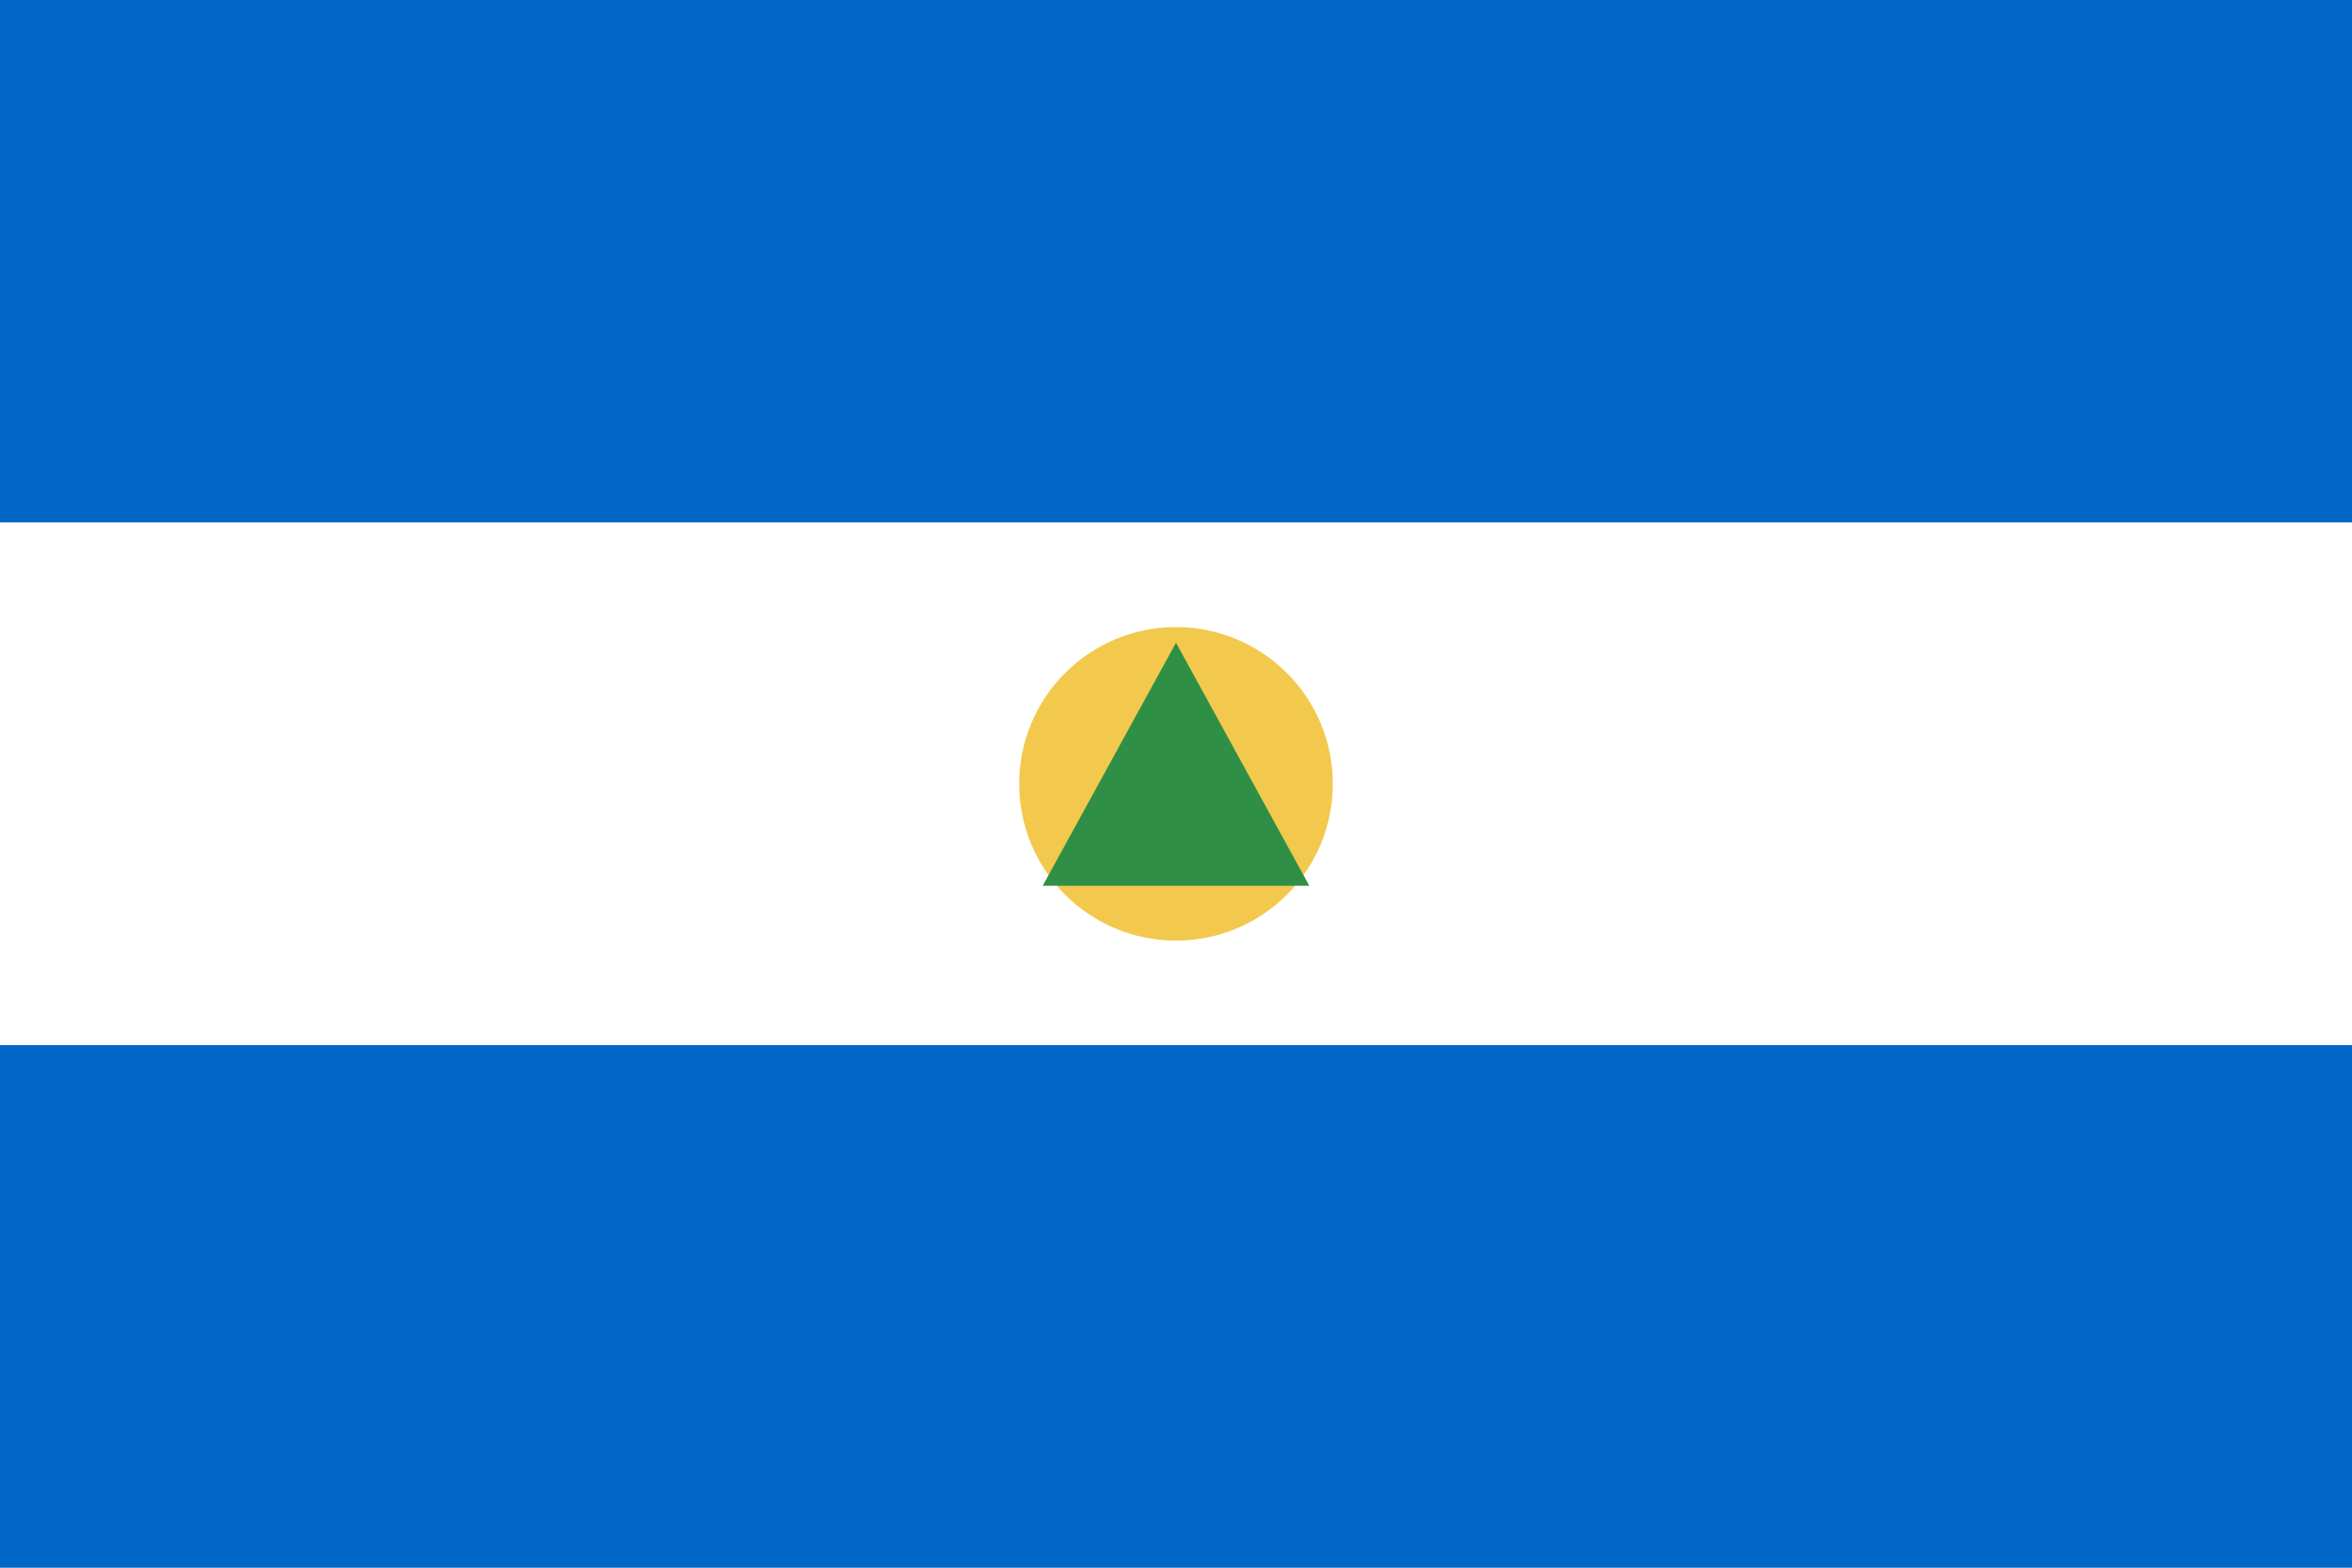
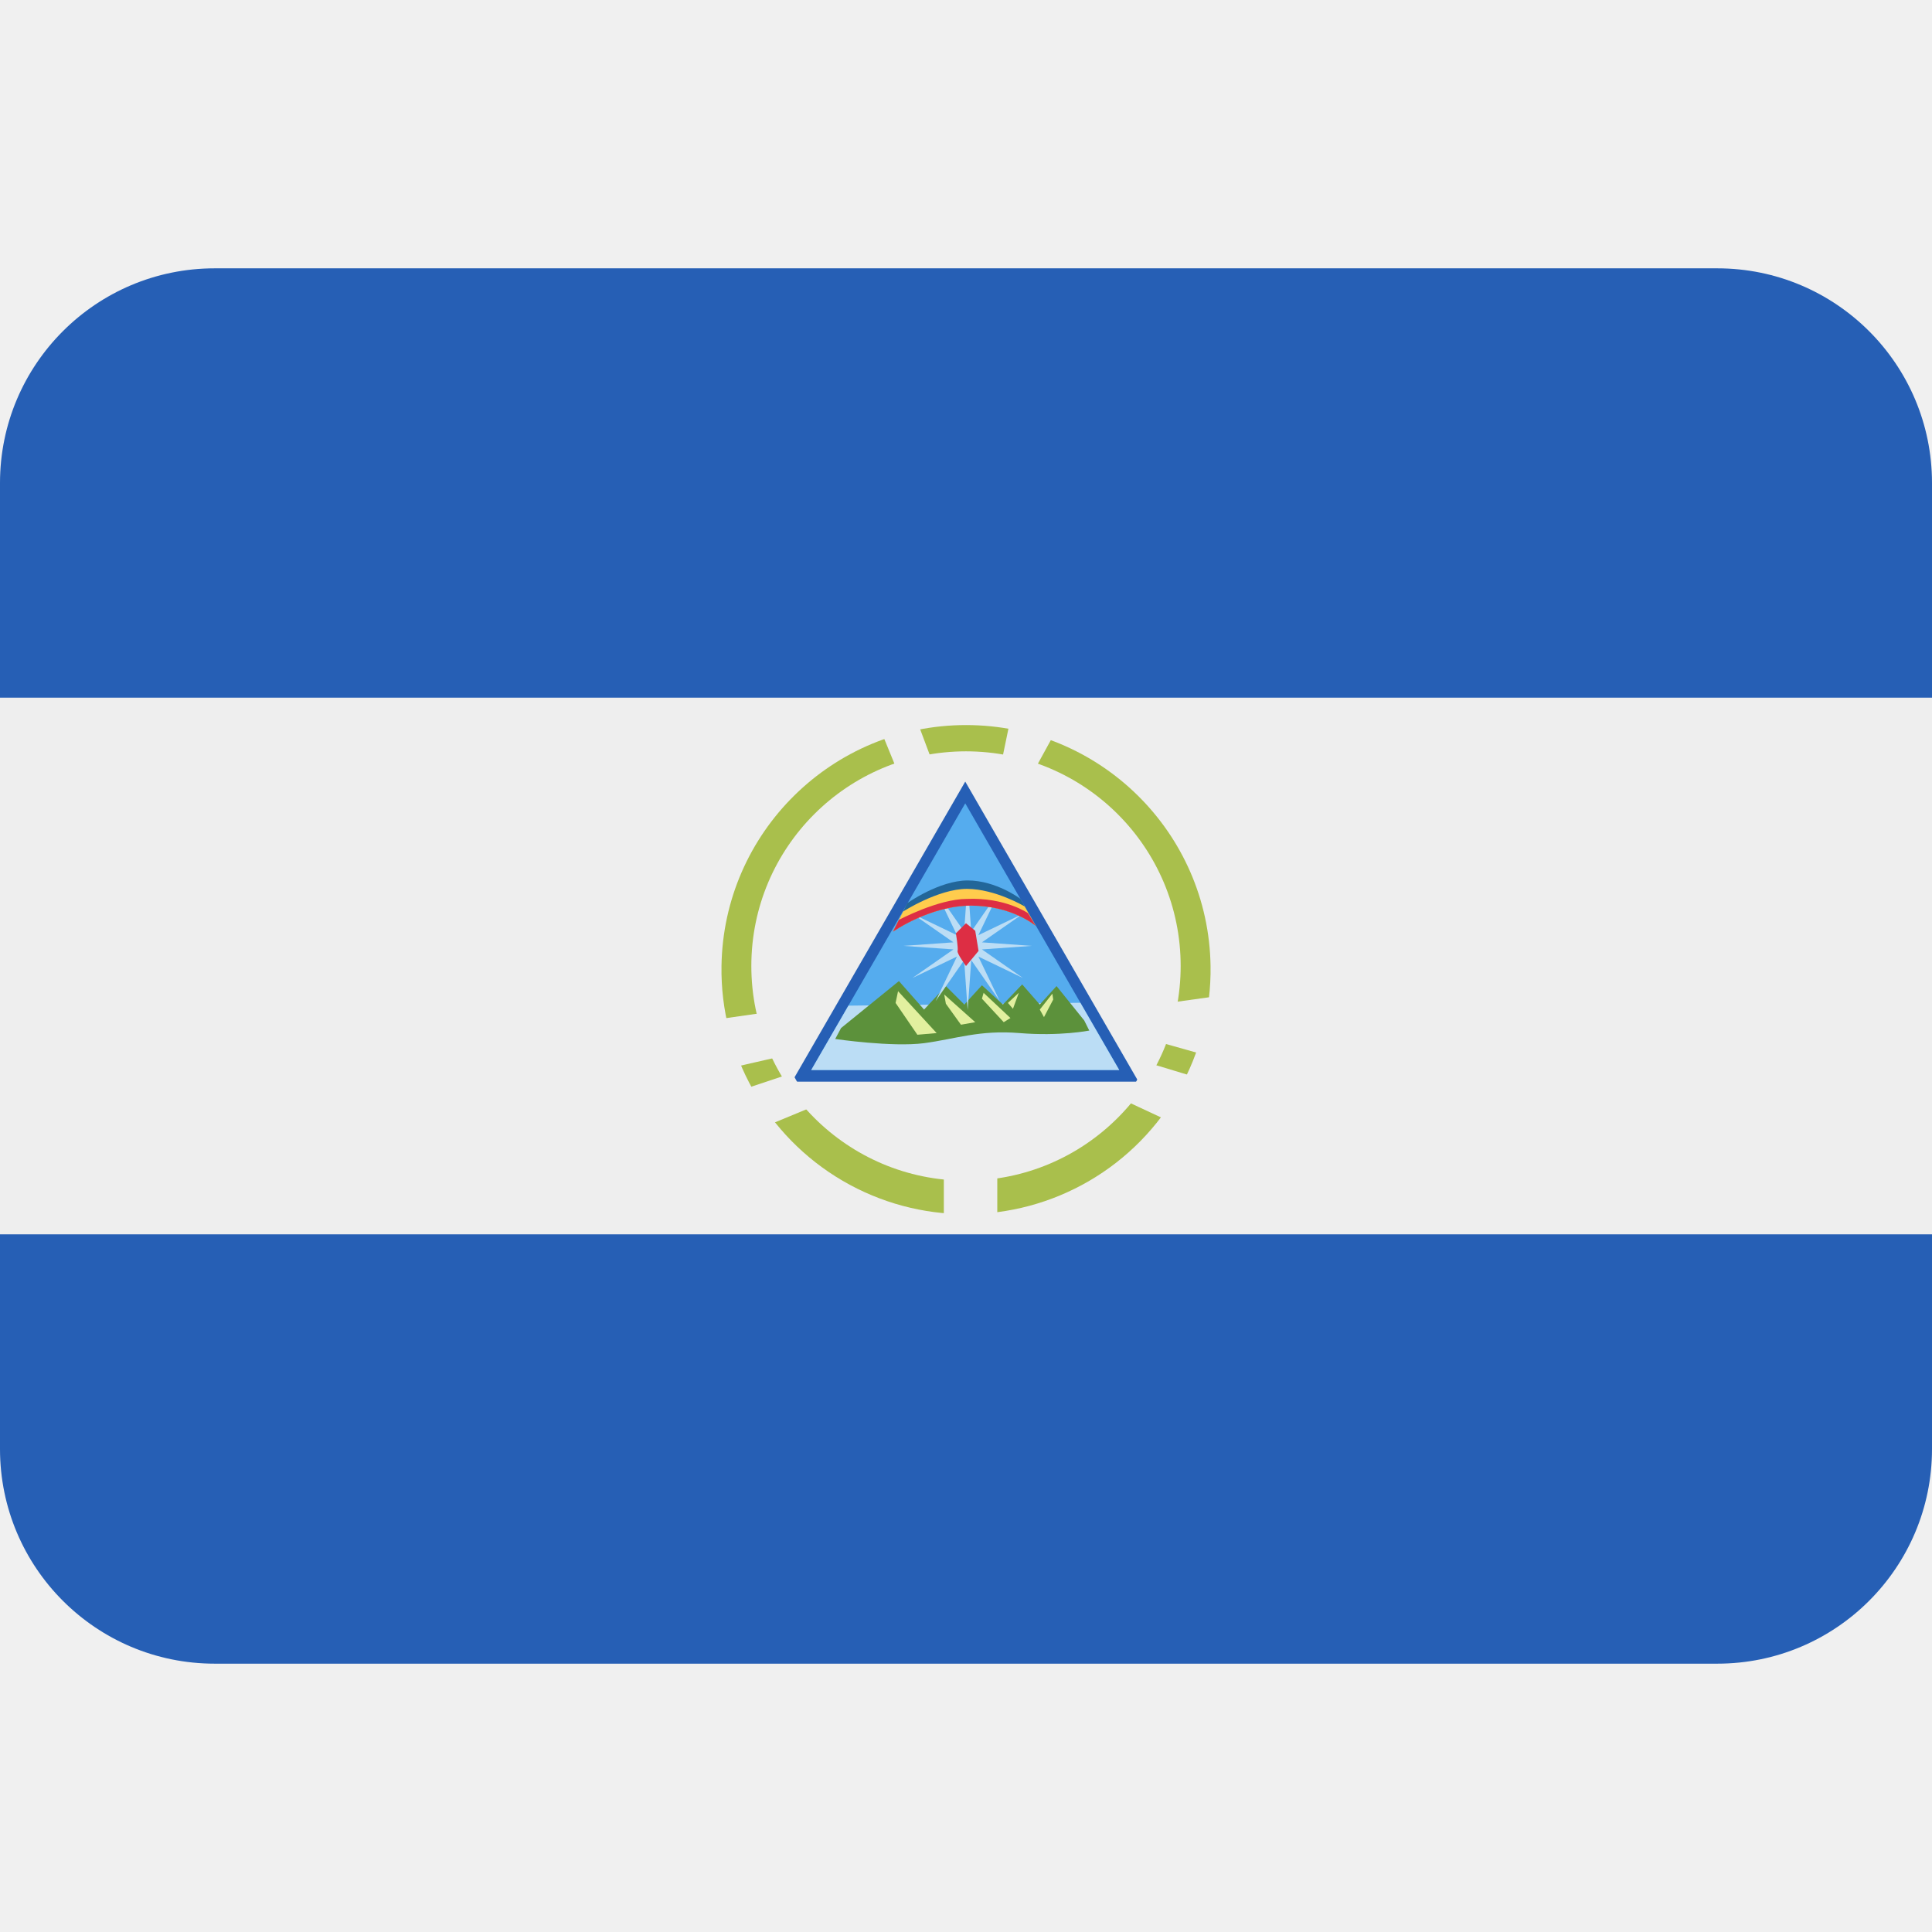
- <svg xmlns="http://www.w3.org/2000/svg" viewBox="0 0 30 20" role="img">
-   <rect width="30" height="6.667" fill="#0067c6" />
-   <rect y="6.667" width="30" height="6.666" fill="#fff" />
-   <rect y="13.333" width="30" height="6.667" fill="#0067c6" />
-   <circle cx="15" cy="10" r="2" fill="#f2c94c" />
-   <path d="M15 8.2l1.7 3.1h-3.4z" fill="#2f8f46" />
+ <svg xmlns="http://www.w3.org/2000/svg" width="800px" height="800px" viewBox="0 0 36 36" aria-hidden="true" role="img" class="iconify iconify--twemoji" preserveAspectRatio="xMidYMid meet">
+   <path fill="#265FB5" d="M36 27a4 4 0 0 1-4 4H4a4 4 0 0 1-4-4V9a4 4 0 0 1 4-4h28a4 4 0 0 1 4 4v18z" />
+   <path fill="#EEE" d="M0 13h36v10H0z" />
+   <path fill="#A9BF4C" d="M22.557 18a4.557 4.557 0 1 1-9.113 0a4.557 4.557 0 0 1 9.113 0z" />
+   <circle fill="#EEE" cx="18" cy="18" r="4" />
+   <path fill="#265FB5" d="M14.758 20.155l3.228-5.591l3.228 5.591z" />
+   <path fill="#55ACEE" d="M15.116 19.938l2.87-4.969l2.869 4.969z" />
+   <path fill="#BBDDF5" d="M15.116 19.938l.693-1.199l4.322-.054l.724 1.253z" />
+   <path fill="#5C913B" d="M15.672 19.156l1.078-.875l.469.531l.406-.438l.344.344l.328-.359l.391.359l.359-.375l.328.375l.312-.344l.516.641l.094.188s-.547.109-1.297.047s-1.188.109-1.781.188c-.594.078-1.656-.078-1.656-.078l.109-.204z" />
+   <path fill="#E2F09F" d="M16.734 18.469l.719.781l-.359.031l-.406-.593zm.86.062l.578.516l-.266.047l-.281-.391zm.734-.031l.5.469l-.125.078l-.406-.438zm.656 0l-.203.188l.094.109zm.625.016l-.234.296l.078.141l.172-.328z" />
+   <path fill="#BBDDF5" d="M18.031 16.43l.067.929l.531-.763l-.399.83l.83-.399l-.763.532l.93.066l-.93.066l.763.532l-.83-.399l.399.83l-.531-.763l-.067.929l-.066-.929l-.531.763l.398-.83l-.83.399l.764-.532l-.93-.066l.93-.066l-.764-.532l.83.399l-.398-.83l.531.763z" />
+   <path fill="#DD2E44" d="M18 17.203l-.188.188s.047.281.031.328c-.015.047.157.281.157.281l.234-.281l-.062-.375l-.172-.141z" />
+   <path fill="#269" d="M18.094 16.875c.766 0 1.203.375 1.203.375l-.281-.5s-.453-.344-.984-.344c-.531 0-1.125.422-1.125.422l-.266.531s.687-.484 1.453-.484z" />
+   <path fill="#FFCC4D" d="M18.094 16.875c.766 0 1.203.375 1.203.375l-.203-.359s-.547-.328-1.078-.328s-1.188.422-1.188.422l-.188.375c.001-.001.688-.485 1.454-.485z" />
+   <path fill="#DD2E44" d="M18.094 16.875c.766 0 1.203.375 1.203.375l-.141-.234s-.422-.297-1.141-.266c-.531 0-1.266.391-1.266.391l-.109.219c.001-.001.688-.485 1.454-.485z" />
+   <path fill="#EEE" d="M17.587 21.747h.996v.955h-.996zm-.159-7.405h-.716l-.358-.875l.716-.08zm1.632.398l-.477-.159l.239-1.155l.915.08zm-4.299 4.897l-1.393.318l-.04-.955l1.393-.199zm.359.995l-1.155.478l-.279-.756l1.075-.359zm7.683-.875l-1.274-.359v-.676l1.433-.2zm-.637 1.313l-1.194-.557l.397-.717l1.315.398z" />
</svg>
